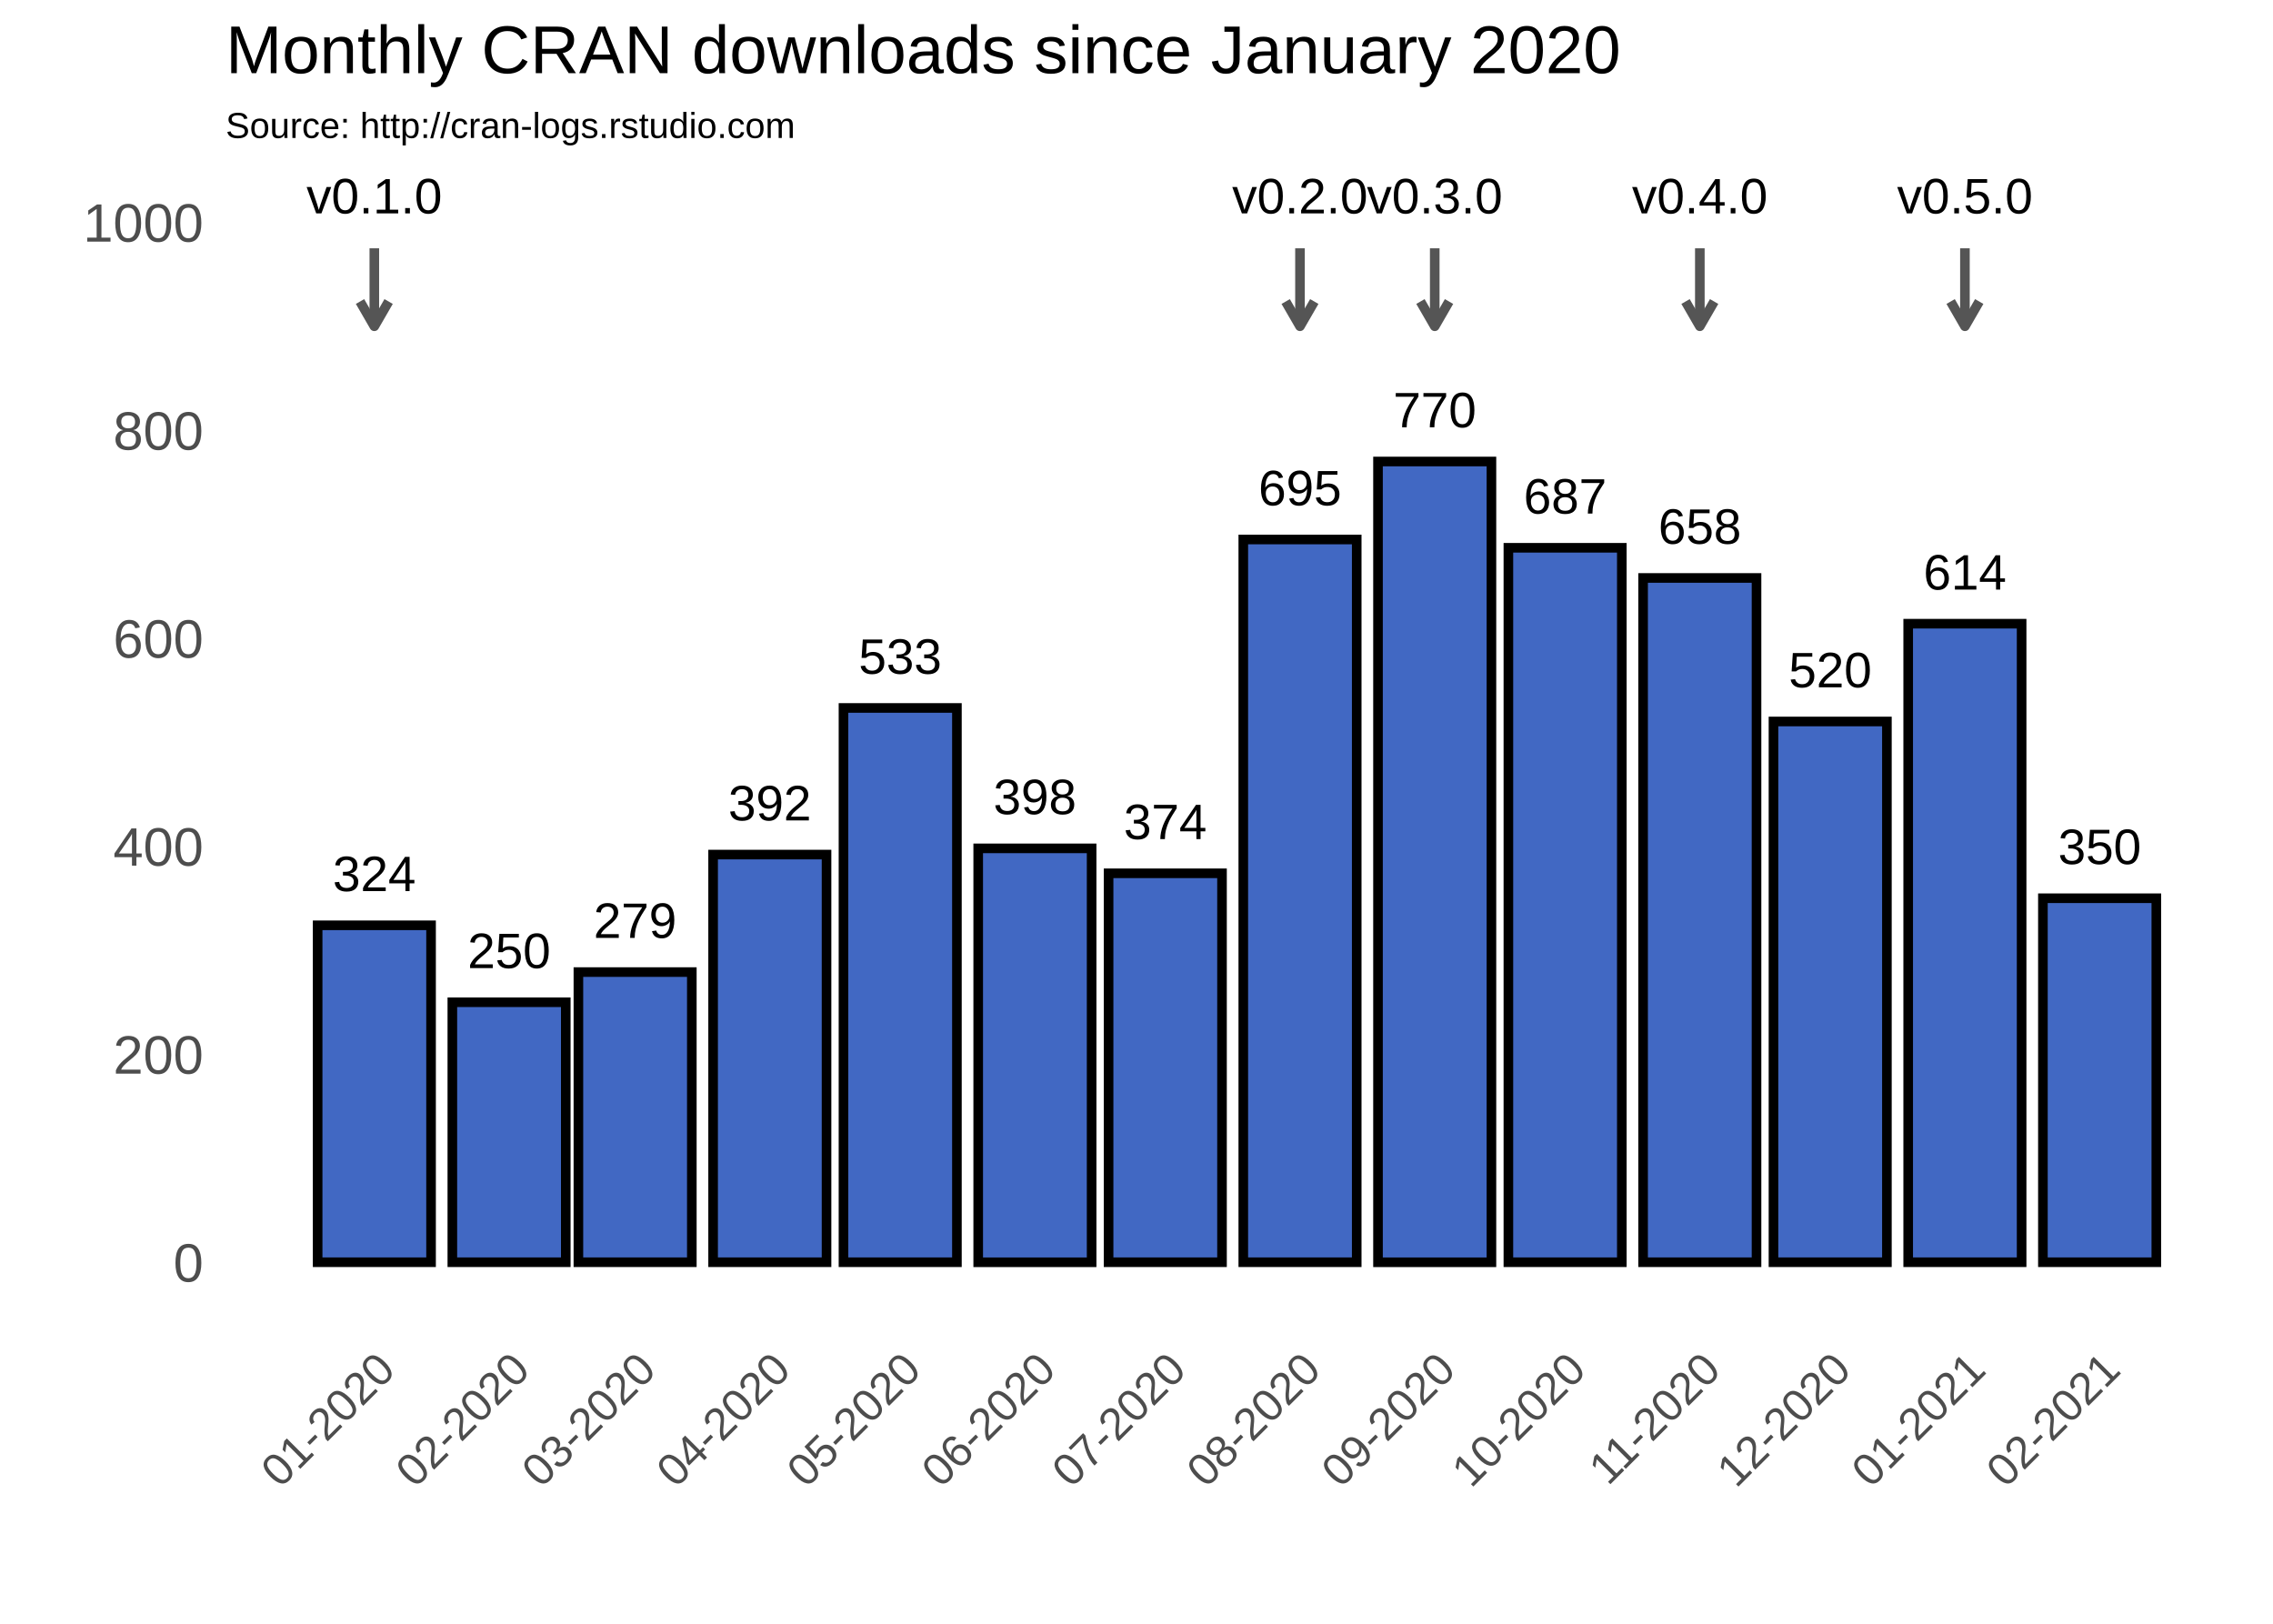
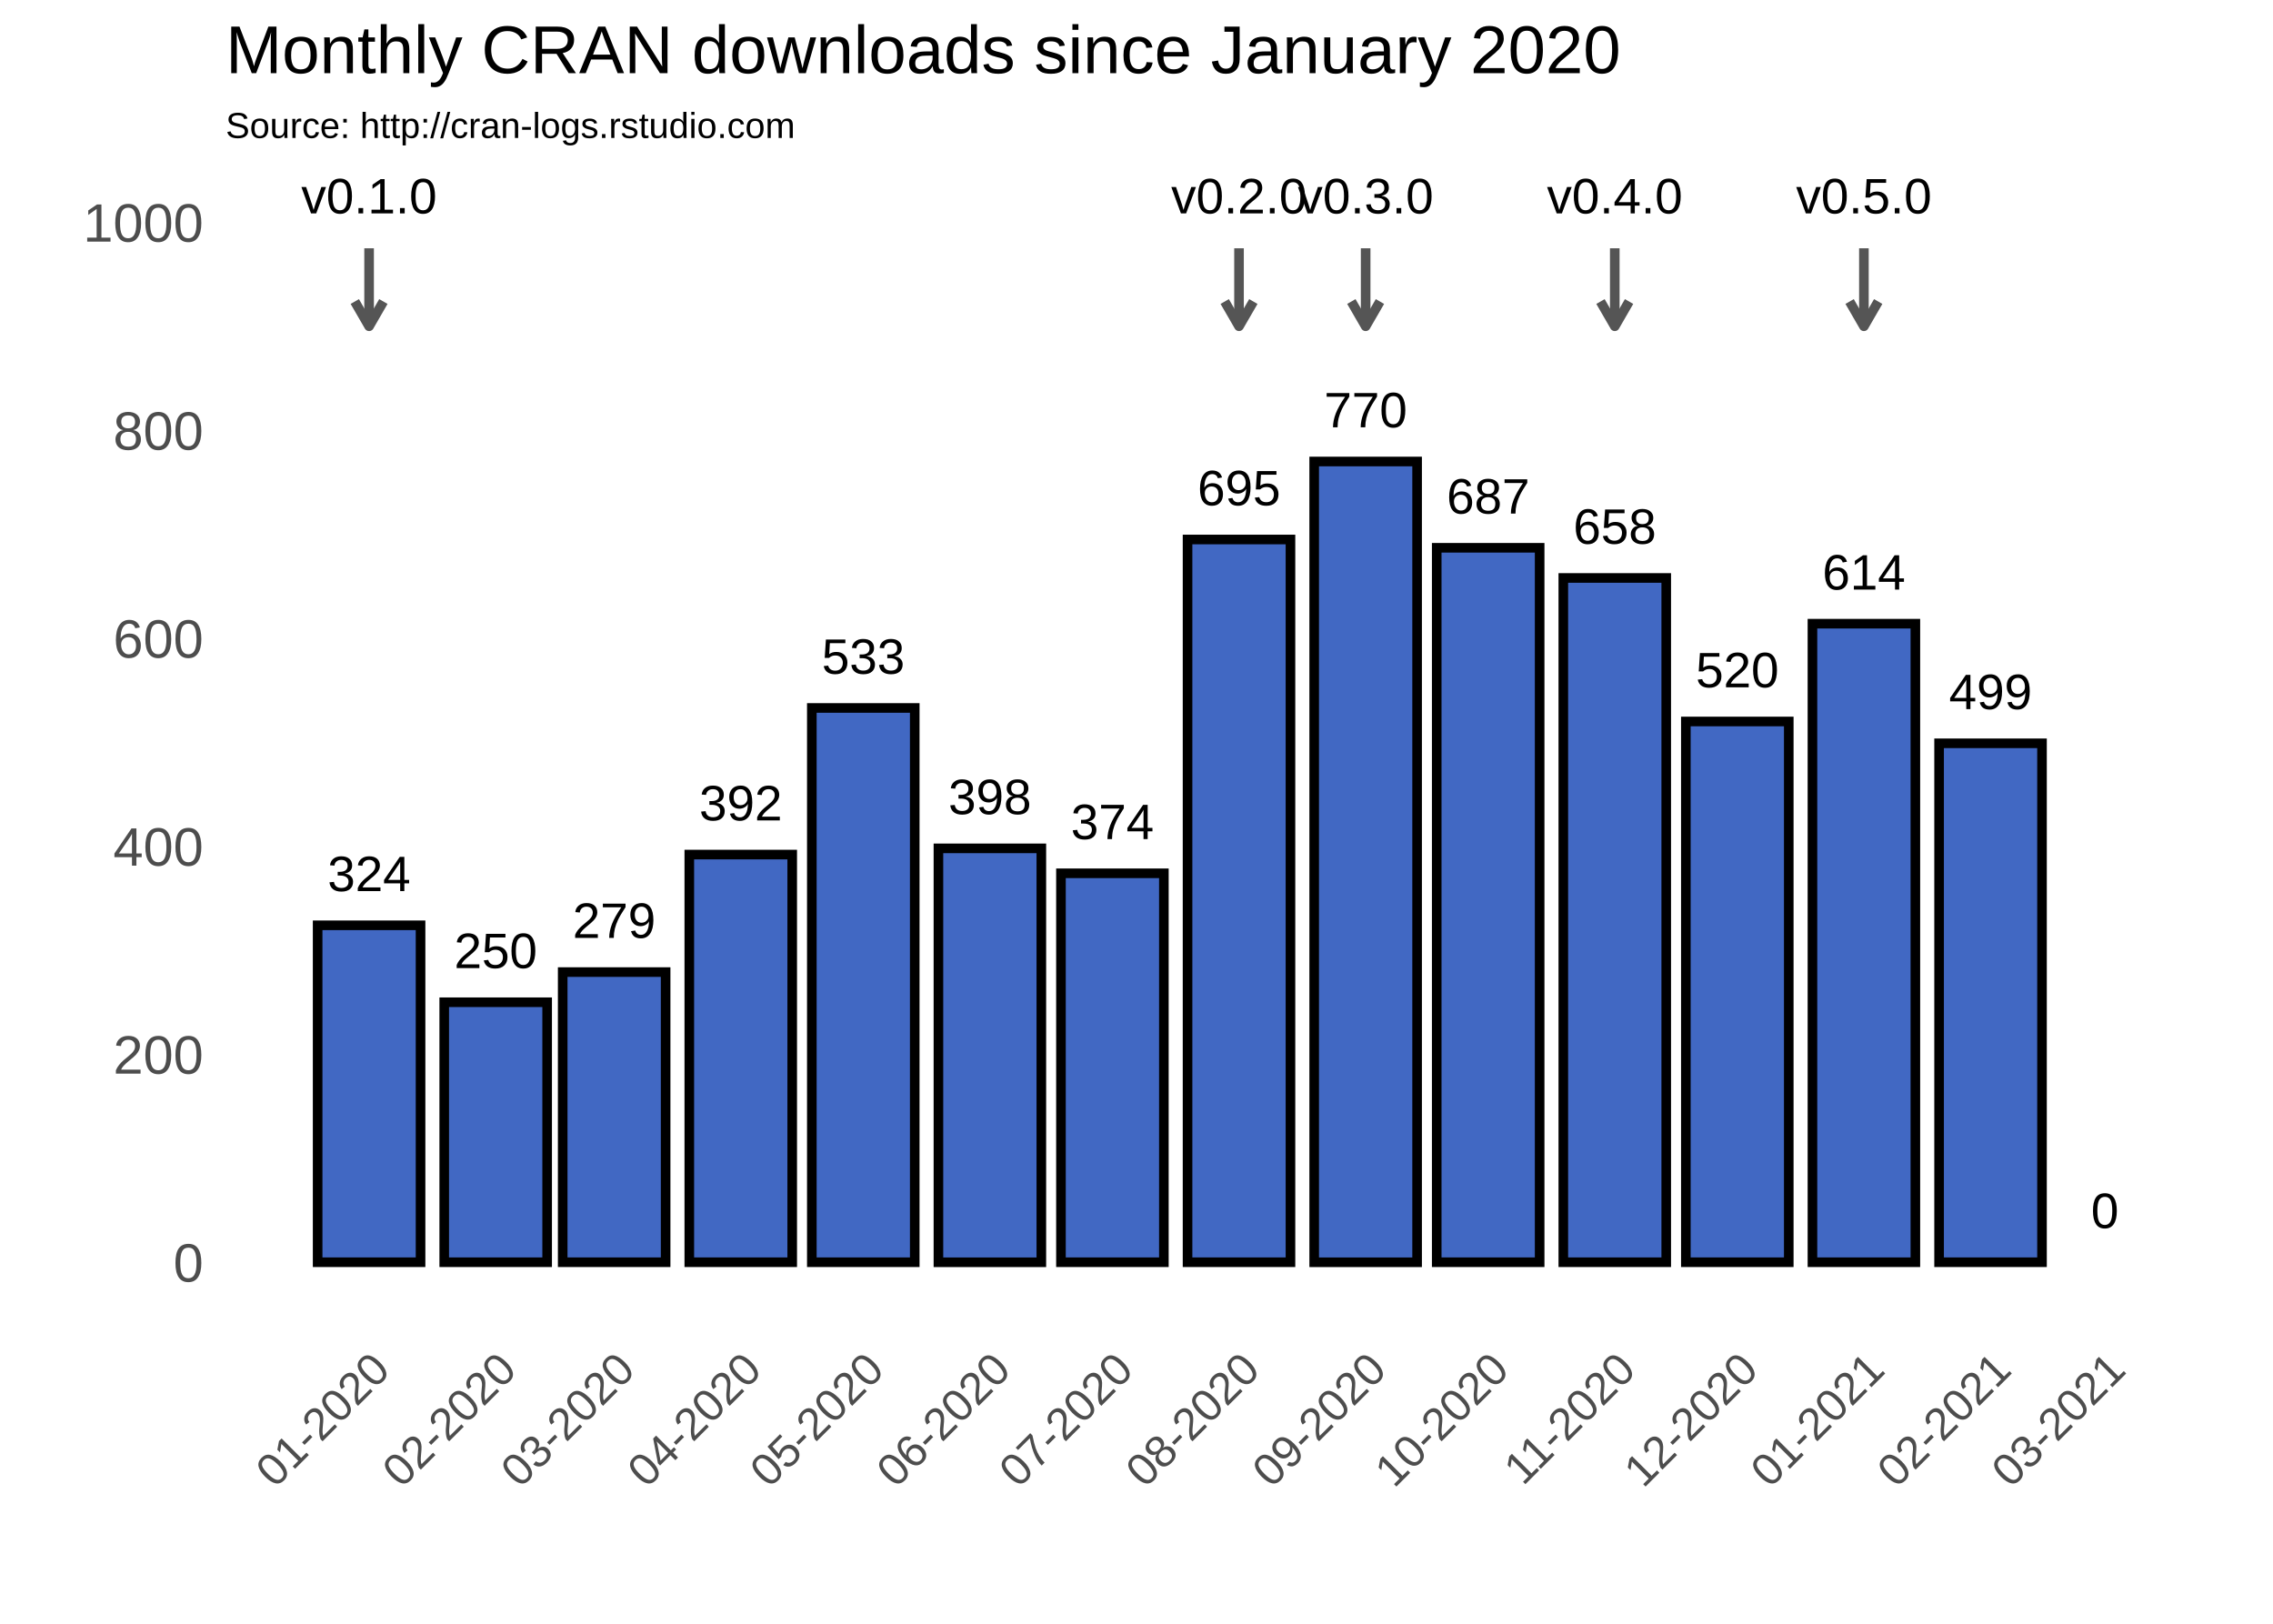
<svg xmlns="http://www.w3.org/2000/svg" class="svglite" width="504.00pt" height="360.00pt" viewBox="0 0 504.00 360.00">
  <defs>
    <style type="text/css">
    .svglite line, .svglite polyline, .svglite polygon, .svglite path, .svglite rect, .svglite circle {
      fill: none;
      stroke: #000000;
      stroke-linecap: round;
      stroke-linejoin: round;
      stroke-miterlimit: 10.00;
    }
  </style>
  </defs>
  <rect width="100%" height="100%" style="stroke: none; fill: #FFFFFF;" />
  <defs>
    <clipPath id="cpMC4wMHw1MDQuMDB8MC4wMHwzNjAuMDA=">
      <rect x="0.00" y="0.00" width="504.00" height="360.00" />
    </clipPath>
  </defs>
  <g clip-path="url(#cpMC4wMHw1MDQuMDB8MC4wMHwzNjAuMDA=)">
    <rect x="0.00" y="0.00" width="504.00" height="360.00" style="stroke-width: 1.07; stroke: #FFFFFF; fill: #FFFFFF;" />
  </g>
  <defs>
    <clipPath id="cpNTAuMDR8NDk4LjUyfDM3Ljc2fDI5MS4zOA==">
      <rect x="50.04" y="37.76" width="448.48" height="253.62" />
    </clipPath>
  </defs>
  <g clip-path="url(#cpNTAuMDR8NDk4LjUyfDM3Ljc2fDI5MS4zOA==)">
    <polyline points="50.04,256.79 498.52,256.79 " style="stroke-width: 0.53; stroke: #FFFFFF; stroke-linecap: butt;" />
    <polyline points="50.04,210.68 498.52,210.68 " style="stroke-width: 0.53; stroke: #FFFFFF; stroke-linecap: butt;" />
    <polyline points="50.04,164.57 498.52,164.57 " style="stroke-width: 0.53; stroke: #FFFFFF; stroke-linecap: butt;" />
    <polyline points="50.04,118.46 498.52,118.46 " style="stroke-width: 0.53; stroke: #FFFFFF; stroke-linecap: butt;" />
    <polyline points="50.04,72.34 498.52,72.34 " style="stroke-width: 0.53; stroke: #FFFFFF; stroke-linecap: butt;" />
-     <polyline points="53.13,291.38 53.13,37.76 " style="stroke-width: 0.53; stroke: #FFFFFF; stroke-linecap: butt;" />
-     <polyline points="68.07,291.38 68.07,37.76 " style="stroke-width: 0.53; stroke: #FFFFFF; stroke-linecap: butt;" />
-     <polyline points="97.94,291.38 97.94,37.76 " style="stroke-width: 0.53; stroke: #FFFFFF; stroke-linecap: butt;" />
-     <polyline points="126.85,291.38 126.85,37.76 " style="stroke-width: 0.53; stroke: #FFFFFF; stroke-linecap: butt;" />
-     <polyline points="155.76,291.38 155.76,37.76 " style="stroke-width: 0.53; stroke: #FFFFFF; stroke-linecap: butt;" />
-     <polyline points="185.15,291.38 185.15,37.76 " style="stroke-width: 0.53; stroke: #FFFFFF; stroke-linecap: butt;" />
-     <polyline points="214.54,291.38 214.54,37.76 " style="stroke-width: 0.53; stroke: #FFFFFF; stroke-linecap: butt;" />
-     <polyline points="243.93,291.38 243.93,37.76 " style="stroke-width: 0.53; stroke: #FFFFFF; stroke-linecap: butt;" />
-     <polyline points="273.32,291.38 273.32,37.76 " style="stroke-width: 0.53; stroke: #FFFFFF; stroke-linecap: butt;" />
-     <polyline points="303.19,291.38 303.19,37.76 " style="stroke-width: 0.53; stroke: #FFFFFF; stroke-linecap: butt;" />
-     <polyline points="332.58,291.38 332.58,37.76 " style="stroke-width: 0.53; stroke: #FFFFFF; stroke-linecap: butt;" />
-     <polyline points="361.97,291.38 361.97,37.76 " style="stroke-width: 0.53; stroke: #FFFFFF; stroke-linecap: butt;" />
-     <polyline points="391.36,291.38 391.36,37.76 " style="stroke-width: 0.53; stroke: #FFFFFF; stroke-linecap: butt;" />
-     <polyline points="420.75,291.38 420.75,37.76 " style="stroke-width: 0.53; stroke: #FFFFFF; stroke-linecap: butt;" />
-     <polyline points="450.62,291.38 450.62,37.76 " style="stroke-width: 0.53; stroke: #FFFFFF; stroke-linecap: butt;" />
-     <polyline points="480.50,291.38 480.50,37.76 " style="stroke-width: 0.53; stroke: #FFFFFF; stroke-linecap: butt;" />
-     <polyline points="495.43,291.38 495.43,37.76 " style="stroke-width: 0.53; stroke: #FFFFFF; stroke-linecap: butt;" />
+     <polyline points="53.77,291.38 53.77,37.76 " style="stroke-width: 0.53; stroke: #FFFFFF; stroke-linecap: butt;" />
+     <polyline points="67.80,291.38 67.80,37.76 " style="stroke-width: 0.53; stroke: #FFFFFF; stroke-linecap: butt;" />
+     <polyline points="95.88,291.38 95.88,37.76 " style="stroke-width: 0.53; stroke: #FFFFFF; stroke-linecap: butt;" />
+     <polyline points="123.04,291.38 123.04,37.76 " style="stroke-width: 0.53; stroke: #FFFFFF; stroke-linecap: butt;" />
+     <polyline points="150.21,291.38 150.21,37.76 " style="stroke-width: 0.53; stroke: #FFFFFF; stroke-linecap: butt;" />
+     <polyline points="177.83,291.38 177.83,37.76 " style="stroke-width: 0.53; stroke: #FFFFFF; stroke-linecap: butt;" />
+     <polyline points="205.46,291.38 205.46,37.76 " style="stroke-width: 0.53; stroke: #FFFFFF; stroke-linecap: butt;" />
+     <polyline points="233.08,291.38 233.08,37.76 " style="stroke-width: 0.53; stroke: #FFFFFF; stroke-linecap: butt;" />
+     <polyline points="260.70,291.38 260.70,37.76 " style="stroke-width: 0.53; stroke: #FFFFFF; stroke-linecap: butt;" />
+     <polyline points="288.77,291.38 288.77,37.76 " style="stroke-width: 0.53; stroke: #FFFFFF; stroke-linecap: butt;" />
+     <polyline points="316.39,291.38 316.39,37.76 " style="stroke-width: 0.53; stroke: #FFFFFF; stroke-linecap: butt;" />
+     <polyline points="344.01,291.38 344.01,37.76 " style="stroke-width: 0.53; stroke: #FFFFFF; stroke-linecap: butt;" />
+     <polyline points="371.64,291.38 371.64,37.76 " style="stroke-width: 0.53; stroke: #FFFFFF; stroke-linecap: butt;" />
+     <polyline points="399.26,291.38 399.26,37.76 " style="stroke-width: 0.53; stroke: #FFFFFF; stroke-linecap: butt;" />
+     <polyline points="427.33,291.38 427.33,37.76 " style="stroke-width: 0.53; stroke: #FFFFFF; stroke-linecap: butt;" />
+     <polyline points="454.05,291.38 454.05,37.76 " style="stroke-width: 0.53; stroke: #FFFFFF; stroke-linecap: butt;" />
+     <polyline points="480.76,291.38 480.76,37.76 " style="stroke-width: 0.53; stroke: #FFFFFF; stroke-linecap: butt;" />
+     <polyline points="494.80,291.38 494.80,37.76 " style="stroke-width: 0.53; stroke: #FFFFFF; stroke-linecap: butt;" />
    <polyline points="50.04,279.85 498.52,279.85 " style="stroke-width: 1.07; stroke: #FFFFFF; stroke-linecap: butt;" />
    <polyline points="50.04,233.74 498.52,233.74 " style="stroke-width: 1.07; stroke: #FFFFFF; stroke-linecap: butt;" />
    <polyline points="50.04,187.63 498.52,187.63 " style="stroke-width: 1.07; stroke: #FFFFFF; stroke-linecap: butt;" />
    <polyline points="50.04,141.51 498.52,141.51 " style="stroke-width: 1.07; stroke: #FFFFFF; stroke-linecap: butt;" />
    <polyline points="50.04,95.40 498.52,95.40 " style="stroke-width: 1.07; stroke: #FFFFFF; stroke-linecap: butt;" />
    <polyline points="50.04,49.29 498.52,49.29 " style="stroke-width: 1.07; stroke: #FFFFFF; stroke-linecap: butt;" />
-     <polyline points="83.00,291.38 83.00,37.76 " style="stroke-width: 1.07; stroke: #FFFFFF; stroke-linecap: butt;" />
-     <polyline points="112.88,291.38 112.88,37.76 " style="stroke-width: 1.07; stroke: #FFFFFF; stroke-linecap: butt;" />
-     <polyline points="140.82,291.38 140.82,37.76 " style="stroke-width: 1.07; stroke: #FFFFFF; stroke-linecap: butt;" />
-     <polyline points="170.69,291.38 170.69,37.76 " style="stroke-width: 1.07; stroke: #FFFFFF; stroke-linecap: butt;" />
-     <polyline points="199.60,291.38 199.60,37.76 " style="stroke-width: 1.07; stroke: #FFFFFF; stroke-linecap: butt;" />
-     <polyline points="229.47,291.38 229.47,37.76 " style="stroke-width: 1.07; stroke: #FFFFFF; stroke-linecap: butt;" />
-     <polyline points="258.38,291.38 258.38,37.76 " style="stroke-width: 1.07; stroke: #FFFFFF; stroke-linecap: butt;" />
-     <polyline points="288.25,291.38 288.25,37.76 " style="stroke-width: 1.07; stroke: #FFFFFF; stroke-linecap: butt;" />
-     <polyline points="318.13,291.38 318.13,37.76 " style="stroke-width: 1.07; stroke: #FFFFFF; stroke-linecap: butt;" />
-     <polyline points="347.04,291.38 347.04,37.76 " style="stroke-width: 1.07; stroke: #FFFFFF; stroke-linecap: butt;" />
-     <polyline points="376.91,291.38 376.91,37.76 " style="stroke-width: 1.07; stroke: #FFFFFF; stroke-linecap: butt;" />
-     <polyline points="405.82,291.38 405.82,37.76 " style="stroke-width: 1.07; stroke: #FFFFFF; stroke-linecap: butt;" />
-     <polyline points="435.69,291.38 435.69,37.76 " style="stroke-width: 1.07; stroke: #FFFFFF; stroke-linecap: butt;" />
-     <polyline points="465.56,291.38 465.56,37.76 " style="stroke-width: 1.07; stroke: #FFFFFF; stroke-linecap: butt;" />
-     <rect x="70.43" y="205.15" width="25.15" height="74.70" style="stroke-width: 2.13; stroke-linecap: square; stroke-linejoin: miter; fill: #4168C3;" />
-     <rect x="100.30" y="222.21" width="25.15" height="57.64" style="stroke-width: 2.13; stroke-linecap: square; stroke-linejoin: miter; fill: #4168C3;" />
-     <rect x="128.25" y="215.52" width="25.15" height="64.33" style="stroke-width: 2.13; stroke-linecap: square; stroke-linejoin: miter; fill: #4168C3;" />
-     <rect x="158.12" y="189.47" width="25.15" height="90.38" style="stroke-width: 2.13; stroke-linecap: square; stroke-linejoin: miter; fill: #4168C3;" />
-     <rect x="187.03" y="156.96" width="25.15" height="122.89" style="stroke-width: 2.13; stroke-linecap: square; stroke-linejoin: miter; fill: #4168C3;" />
-     <rect x="216.90" y="188.09" width="25.15" height="91.77" style="stroke-width: 2.13; stroke-linecap: square; stroke-linejoin: miter; fill: #4168C3;" />
-     <rect x="245.81" y="193.62" width="25.15" height="86.23" style="stroke-width: 2.13; stroke-linecap: square; stroke-linejoin: miter; fill: #4168C3;" />
-     <rect x="275.68" y="119.61" width="25.15" height="160.24" style="stroke-width: 2.13; stroke-linecap: square; stroke-linejoin: miter; fill: #4168C3;" />
-     <rect x="305.55" y="102.32" width="25.15" height="177.54" style="stroke-width: 2.13; stroke-linecap: square; stroke-linejoin: miter; fill: #4168C3;" />
-     <rect x="334.46" y="121.45" width="25.15" height="158.40" style="stroke-width: 2.13; stroke-linecap: square; stroke-linejoin: miter; fill: #4168C3;" />
-     <rect x="364.33" y="128.14" width="25.15" height="151.71" style="stroke-width: 2.13; stroke-linecap: square; stroke-linejoin: miter; fill: #4168C3;" />
-     <rect x="393.24" y="159.96" width="25.15" height="119.89" style="stroke-width: 2.13; stroke-linecap: square; stroke-linejoin: miter; fill: #4168C3;" />
-     <rect x="423.11" y="138.28" width="25.15" height="141.57" style="stroke-width: 2.13; stroke-linecap: square; stroke-linejoin: miter; fill: #4168C3;" />
-     <rect x="452.98" y="199.15" width="25.15" height="80.70" style="stroke-width: 2.13; stroke-linecap: square; stroke-linejoin: miter; fill: #4168C3;" />
-     <text x="83.00" y="197.57" text-anchor="middle" style="font-size: 11.04px; font-family: Arial;" textLength="18.40px" lengthAdjust="spacingAndGlyphs">324</text>
-     <text x="112.88" y="214.63" text-anchor="middle" style="font-size: 11.04px; font-family: Arial;" textLength="18.40px" lengthAdjust="spacingAndGlyphs">250</text>
-     <text x="140.82" y="207.94" text-anchor="middle" style="font-size: 11.04px; font-family: Arial;" textLength="18.40px" lengthAdjust="spacingAndGlyphs">279</text>
-     <text x="170.69" y="181.89" text-anchor="middle" style="font-size: 11.04px; font-family: Arial;" textLength="18.40px" lengthAdjust="spacingAndGlyphs">392</text>
-     <text x="199.60" y="149.38" text-anchor="middle" style="font-size: 11.04px; font-family: Arial;" textLength="18.40px" lengthAdjust="spacingAndGlyphs">533</text>
-     <text x="229.47" y="180.51" text-anchor="middle" style="font-size: 11.04px; font-family: Arial;" textLength="18.40px" lengthAdjust="spacingAndGlyphs">398</text>
-     <text x="258.38" y="186.04" text-anchor="middle" style="font-size: 11.04px; font-family: Arial;" textLength="18.40px" lengthAdjust="spacingAndGlyphs">374</text>
-     <text x="288.25" y="112.03" text-anchor="middle" style="font-size: 11.04px; font-family: Arial;" textLength="18.40px" lengthAdjust="spacingAndGlyphs">695</text>
-     <text x="318.13" y="94.74" text-anchor="middle" style="font-size: 11.04px; font-family: Arial;" textLength="18.40px" lengthAdjust="spacingAndGlyphs">770</text>
-     <text x="347.04" y="113.87" text-anchor="middle" style="font-size: 11.04px; font-family: Arial;" textLength="18.40px" lengthAdjust="spacingAndGlyphs">687</text>
-     <text x="376.91" y="120.56" text-anchor="middle" style="font-size: 11.04px; font-family: Arial;" textLength="18.40px" lengthAdjust="spacingAndGlyphs">658</text>
-     <text x="405.82" y="152.38" text-anchor="middle" style="font-size: 11.04px; font-family: Arial;" textLength="18.40px" lengthAdjust="spacingAndGlyphs">520</text>
-     <text x="435.69" y="130.71" text-anchor="middle" style="font-size: 11.04px; font-family: Arial;" textLength="18.40px" lengthAdjust="spacingAndGlyphs">614</text>
-     <text x="465.56" y="191.57" text-anchor="middle" style="font-size: 11.04px; font-family: Arial;" textLength="18.40px" lengthAdjust="spacingAndGlyphs">350</text>
-     <line x1="83.00" y1="55.05" x2="83.00" y2="72.34" style="stroke-width: 2.13; stroke: #555555; stroke-linecap: butt;" />
-     <polyline points="79.83,66.85 83.00,72.34 86.17,66.85 " style="stroke-width: 2.13; stroke: #555555; stroke-linecap: butt;" />
-     <line x1="288.25" y1="55.05" x2="288.25" y2="72.34" style="stroke-width: 2.13; stroke: #555555; stroke-linecap: butt;" />
-     <polyline points="285.08,66.85 288.25,72.34 291.42,66.85 " style="stroke-width: 2.13; stroke: #555555; stroke-linecap: butt;" />
-     <line x1="318.13" y1="55.05" x2="318.13" y2="72.34" style="stroke-width: 2.13; stroke: #555555; stroke-linecap: butt;" />
-     <polyline points="314.96,66.85 318.13,72.34 321.30,66.85 " style="stroke-width: 2.13; stroke: #555555; stroke-linecap: butt;" />
-     <line x1="376.91" y1="55.05" x2="376.91" y2="72.34" style="stroke-width: 2.13; stroke: #555555; stroke-linecap: butt;" />
-     <polyline points="373.74,66.85 376.91,72.34 380.08,66.85 " style="stroke-width: 2.13; stroke: #555555; stroke-linecap: butt;" />
-     <line x1="435.69" y1="55.05" x2="435.69" y2="72.34" style="stroke-width: 2.13; stroke: #555555; stroke-linecap: butt;" />
-     <polyline points="432.52,66.85 435.69,72.34 438.86,66.85 " style="stroke-width: 2.13; stroke: #555555; stroke-linecap: butt;" />
-     <text x="83.00" y="47.31" text-anchor="middle" style="font-size: 11.04px; font-family: Arial;" textLength="30.05px" lengthAdjust="spacingAndGlyphs">v0.1.0</text>
-     <text x="288.25" y="47.31" text-anchor="middle" style="font-size: 11.04px; font-family: Arial;" textLength="30.05px" lengthAdjust="spacingAndGlyphs">v0.2.0</text>
-     <text x="318.13" y="47.31" text-anchor="middle" style="font-size: 11.04px; font-family: Arial;" textLength="30.05px" lengthAdjust="spacingAndGlyphs">v0.3.0</text>
-     <text x="376.91" y="47.31" text-anchor="middle" style="font-size: 11.04px; font-family: Arial;" textLength="30.05px" lengthAdjust="spacingAndGlyphs">v0.4.0</text>
-     <text x="435.69" y="47.31" text-anchor="middle" style="font-size: 11.04px; font-family: Arial;" textLength="30.05px" lengthAdjust="spacingAndGlyphs">v0.5.0</text>
+     <polyline points="81.84,291.38 81.84,37.76 " style="stroke-width: 1.07; stroke: #FFFFFF; stroke-linecap: butt;" />
+     <polyline points="109.91,291.38 109.91,37.76 " style="stroke-width: 1.07; stroke: #FFFFFF; stroke-linecap: butt;" />
+     <polyline points="136.18,291.38 136.18,37.76 " style="stroke-width: 1.07; stroke: #FFFFFF; stroke-linecap: butt;" />
+     <polyline points="164.25,291.38 164.25,37.76 " style="stroke-width: 1.07; stroke: #FFFFFF; stroke-linecap: butt;" />
+     <polyline points="191.42,291.38 191.42,37.76 " style="stroke-width: 1.07; stroke: #FFFFFF; stroke-linecap: butt;" />
+     <polyline points="219.49,291.38 219.49,37.76 " style="stroke-width: 1.07; stroke: #FFFFFF; stroke-linecap: butt;" />
+     <polyline points="246.66,291.38 246.66,37.76 " style="stroke-width: 1.07; stroke: #FFFFFF; stroke-linecap: butt;" />
+     <polyline points="274.73,291.38 274.73,37.76 " style="stroke-width: 1.07; stroke: #FFFFFF; stroke-linecap: butt;" />
+     <polyline points="302.81,291.38 302.81,37.76 " style="stroke-width: 1.07; stroke: #FFFFFF; stroke-linecap: butt;" />
+     <polyline points="329.98,291.38 329.98,37.76 " style="stroke-width: 1.07; stroke: #FFFFFF; stroke-linecap: butt;" />
+     <polyline points="358.05,291.38 358.05,37.76 " style="stroke-width: 1.07; stroke: #FFFFFF; stroke-linecap: butt;" />
+     <polyline points="385.22,291.38 385.22,37.76 " style="stroke-width: 1.07; stroke: #FFFFFF; stroke-linecap: butt;" />
+     <polyline points="413.29,291.38 413.29,37.76 " style="stroke-width: 1.07; stroke: #FFFFFF; stroke-linecap: butt;" />
+     <polyline points="441.37,291.38 441.37,37.76 " style="stroke-width: 1.07; stroke: #FFFFFF; stroke-linecap: butt;" />
+     <polyline points="466.72,291.38 466.72,37.76 " style="stroke-width: 1.07; stroke: #FFFFFF; stroke-linecap: butt;" />
+     <rect x="70.43" y="205.15" width="22.82" height="74.70" style="stroke-width: 2.13; stroke-linecap: square; stroke-linejoin: miter; fill: #4168C3;" />
+     <rect x="98.50" y="222.21" width="22.82" height="57.64" style="stroke-width: 2.13; stroke-linecap: square; stroke-linejoin: miter; fill: #4168C3;" />
+     <rect x="124.77" y="215.52" width="22.82" height="64.33" style="stroke-width: 2.13; stroke-linecap: square; stroke-linejoin: miter; fill: #4168C3;" />
+     <rect x="152.84" y="189.47" width="22.82" height="90.38" style="stroke-width: 2.13; stroke-linecap: square; stroke-linejoin: miter; fill: #4168C3;" />
+     <rect x="180.01" y="156.96" width="22.82" height="122.89" style="stroke-width: 2.13; stroke-linecap: square; stroke-linejoin: miter; fill: #4168C3;" />
+     <rect x="208.08" y="188.09" width="22.82" height="91.77" style="stroke-width: 2.13; stroke-linecap: square; stroke-linejoin: miter; fill: #4168C3;" />
+     <rect x="235.25" y="193.62" width="22.82" height="86.23" style="stroke-width: 2.13; stroke-linecap: square; stroke-linejoin: miter; fill: #4168C3;" />
+     <rect x="263.32" y="119.61" width="22.82" height="160.24" style="stroke-width: 2.13; stroke-linecap: square; stroke-linejoin: miter; fill: #4168C3;" />
+     <rect x="291.40" y="102.32" width="22.82" height="177.54" style="stroke-width: 2.13; stroke-linecap: square; stroke-linejoin: miter; fill: #4168C3;" />
+     <rect x="318.57" y="121.45" width="22.82" height="158.40" style="stroke-width: 2.13; stroke-linecap: square; stroke-linejoin: miter; fill: #4168C3;" />
+     <rect x="346.64" y="128.14" width="22.82" height="151.71" style="stroke-width: 2.13; stroke-linecap: square; stroke-linejoin: miter; fill: #4168C3;" />
+     <rect x="373.81" y="159.96" width="22.82" height="119.89" style="stroke-width: 2.13; stroke-linecap: square; stroke-linejoin: miter; fill: #4168C3;" />
+     <rect x="401.88" y="138.28" width="22.82" height="141.57" style="stroke-width: 2.13; stroke-linecap: square; stroke-linejoin: miter; fill: #4168C3;" />
+     <rect x="429.96" y="164.80" width="22.82" height="115.05" style="stroke-width: 2.13; stroke-linecap: square; stroke-linejoin: miter; fill: #4168C3;" />
+     <rect x="455.31" y="279.85" width="22.82" height="0.00" style="stroke-width: 2.13; stroke-linecap: square; stroke-linejoin: miter; fill: #4168C3;" />
+     <text x="81.84" y="197.57" text-anchor="middle" style="font-size: 11.04px; font-family: Arial;" textLength="18.40px" lengthAdjust="spacingAndGlyphs">324</text>
+     <text x="109.91" y="214.63" text-anchor="middle" style="font-size: 11.04px; font-family: Arial;" textLength="18.40px" lengthAdjust="spacingAndGlyphs">250</text>
+     <text x="136.18" y="207.94" text-anchor="middle" style="font-size: 11.04px; font-family: Arial;" textLength="18.40px" lengthAdjust="spacingAndGlyphs">279</text>
+     <text x="164.25" y="181.89" text-anchor="middle" style="font-size: 11.04px; font-family: Arial;" textLength="18.40px" lengthAdjust="spacingAndGlyphs">392</text>
+     <text x="191.42" y="149.38" text-anchor="middle" style="font-size: 11.04px; font-family: Arial;" textLength="18.40px" lengthAdjust="spacingAndGlyphs">533</text>
+     <text x="219.49" y="180.51" text-anchor="middle" style="font-size: 11.04px; font-family: Arial;" textLength="18.40px" lengthAdjust="spacingAndGlyphs">398</text>
+     <text x="246.66" y="186.04" text-anchor="middle" style="font-size: 11.04px; font-family: Arial;" textLength="18.40px" lengthAdjust="spacingAndGlyphs">374</text>
+     <text x="274.73" y="112.03" text-anchor="middle" style="font-size: 11.04px; font-family: Arial;" textLength="18.40px" lengthAdjust="spacingAndGlyphs">695</text>
+     <text x="302.81" y="94.74" text-anchor="middle" style="font-size: 11.04px; font-family: Arial;" textLength="18.40px" lengthAdjust="spacingAndGlyphs">770</text>
+     <text x="329.98" y="113.87" text-anchor="middle" style="font-size: 11.04px; font-family: Arial;" textLength="18.40px" lengthAdjust="spacingAndGlyphs">687</text>
+     <text x="358.05" y="120.56" text-anchor="middle" style="font-size: 11.04px; font-family: Arial;" textLength="18.40px" lengthAdjust="spacingAndGlyphs">658</text>
+     <text x="385.22" y="152.38" text-anchor="middle" style="font-size: 11.04px; font-family: Arial;" textLength="18.40px" lengthAdjust="spacingAndGlyphs">520</text>
+     <text x="413.29" y="130.71" text-anchor="middle" style="font-size: 11.04px; font-family: Arial;" textLength="18.40px" lengthAdjust="spacingAndGlyphs">614</text>
+     <text x="441.37" y="157.22" text-anchor="middle" style="font-size: 11.04px; font-family: Arial;" textLength="18.40px" lengthAdjust="spacingAndGlyphs">499</text>
+     <text x="466.72" y="272.27" text-anchor="middle" style="font-size: 11.04px; font-family: Arial;" textLength="6.13px" lengthAdjust="spacingAndGlyphs">0</text>
+     <line x1="81.84" y1="55.05" x2="81.84" y2="72.34" style="stroke-width: 2.13; stroke: #555555; stroke-linecap: butt;" />
+     <polyline points="78.67,66.85 81.84,72.34 85.01,66.85 " style="stroke-width: 2.13; stroke: #555555; stroke-linecap: butt;" />
+     <line x1="274.73" y1="55.05" x2="274.73" y2="72.34" style="stroke-width: 2.13; stroke: #555555; stroke-linecap: butt;" />
+     <polyline points="271.56,66.85 274.73,72.34 277.91,66.85 " style="stroke-width: 2.13; stroke: #555555; stroke-linecap: butt;" />
+     <line x1="302.81" y1="55.05" x2="302.81" y2="72.34" style="stroke-width: 2.13; stroke: #555555; stroke-linecap: butt;" />
+     <polyline points="299.64,66.85 302.81,72.34 305.98,66.85 " style="stroke-width: 2.13; stroke: #555555; stroke-linecap: butt;" />
+     <line x1="358.05" y1="55.05" x2="358.05" y2="72.34" style="stroke-width: 2.13; stroke: #555555; stroke-linecap: butt;" />
+     <polyline points="354.88,66.85 358.05,72.34 361.22,66.85 " style="stroke-width: 2.13; stroke: #555555; stroke-linecap: butt;" />
+     <line x1="413.29" y1="55.05" x2="413.29" y2="72.34" style="stroke-width: 2.13; stroke: #555555; stroke-linecap: butt;" />
+     <polyline points="410.12,66.85 413.29,72.34 416.46,66.85 " style="stroke-width: 2.13; stroke: #555555; stroke-linecap: butt;" />
+     <text x="81.84" y="47.31" text-anchor="middle" style="font-size: 11.04px; font-family: Arial;" textLength="30.05px" lengthAdjust="spacingAndGlyphs">v0.1.0</text>
+     <text x="274.73" y="47.31" text-anchor="middle" style="font-size: 11.04px; font-family: Arial;" textLength="30.05px" lengthAdjust="spacingAndGlyphs">v0.2.0</text>
+     <text x="302.81" y="47.31" text-anchor="middle" style="font-size: 11.04px; font-family: Arial;" textLength="30.05px" lengthAdjust="spacingAndGlyphs">v0.3.0</text>
+     <text x="358.05" y="47.31" text-anchor="middle" style="font-size: 11.04px; font-family: Arial;" textLength="30.05px" lengthAdjust="spacingAndGlyphs">v0.4.0</text>
+     <text x="413.29" y="47.31" text-anchor="middle" style="font-size: 11.04px; font-family: Arial;" textLength="30.05px" lengthAdjust="spacingAndGlyphs">v0.5.0</text>
  </g>
  <g clip-path="url(#cpMC4wMHw1MDQuMDB8MC4wMHwzNjAuMDA=)">
    <text x="45.11" y="284.15" text-anchor="end" style="font-size: 12.00px; fill: #4D4D4D; font-family: Arial;" textLength="6.67px" lengthAdjust="spacingAndGlyphs">0</text>
    <text x="45.11" y="238.04" text-anchor="end" style="font-size: 12.00px; fill: #4D4D4D; font-family: Arial;" textLength="20.02px" lengthAdjust="spacingAndGlyphs">200</text>
    <text x="45.11" y="191.92" text-anchor="end" style="font-size: 12.00px; fill: #4D4D4D; font-family: Arial;" textLength="20.02px" lengthAdjust="spacingAndGlyphs">400</text>
    <text x="45.11" y="145.81" text-anchor="end" style="font-size: 12.00px; fill: #4D4D4D; font-family: Arial;" textLength="20.02px" lengthAdjust="spacingAndGlyphs">600</text>
    <text x="45.11" y="99.70" text-anchor="end" style="font-size: 12.00px; fill: #4D4D4D; font-family: Arial;" textLength="20.02px" lengthAdjust="spacingAndGlyphs">800</text>
    <text x="45.11" y="53.58" text-anchor="end" style="font-size: 12.00px; fill: #4D4D4D; font-family: Arial;" textLength="26.70px" lengthAdjust="spacingAndGlyphs">1000</text>
-     <text transform="translate(88.07,304.17) rotate(-45)" text-anchor="end" style="font-size: 10.00px; fill: #4D4D4D; font-family: Arial;" textLength="36.73px" lengthAdjust="spacingAndGlyphs">01-2020</text>
-     <text transform="translate(117.94,304.17) rotate(-45)" text-anchor="end" style="font-size: 10.00px; fill: #4D4D4D; font-family: Arial;" textLength="36.73px" lengthAdjust="spacingAndGlyphs">02-2020</text>
-     <text transform="translate(145.89,304.17) rotate(-45)" text-anchor="end" style="font-size: 10.00px; fill: #4D4D4D; font-family: Arial;" textLength="36.73px" lengthAdjust="spacingAndGlyphs">03-2020</text>
-     <text transform="translate(175.76,304.17) rotate(-45)" text-anchor="end" style="font-size: 10.00px; fill: #4D4D4D; font-family: Arial;" textLength="36.73px" lengthAdjust="spacingAndGlyphs">04-2020</text>
-     <text transform="translate(204.67,304.17) rotate(-45)" text-anchor="end" style="font-size: 10.00px; fill: #4D4D4D; font-family: Arial;" textLength="36.73px" lengthAdjust="spacingAndGlyphs">05-2020</text>
-     <text transform="translate(234.54,304.17) rotate(-45)" text-anchor="end" style="font-size: 10.00px; fill: #4D4D4D; font-family: Arial;" textLength="36.73px" lengthAdjust="spacingAndGlyphs">06-2020</text>
-     <text transform="translate(263.45,304.17) rotate(-45)" text-anchor="end" style="font-size: 10.00px; fill: #4D4D4D; font-family: Arial;" textLength="36.73px" lengthAdjust="spacingAndGlyphs">07-2020</text>
-     <text transform="translate(293.32,304.17) rotate(-45)" text-anchor="end" style="font-size: 10.00px; fill: #4D4D4D; font-family: Arial;" textLength="36.73px" lengthAdjust="spacingAndGlyphs">08-2020</text>
-     <text transform="translate(323.19,304.17) rotate(-45)" text-anchor="end" style="font-size: 10.00px; fill: #4D4D4D; font-family: Arial;" textLength="36.73px" lengthAdjust="spacingAndGlyphs">09-2020</text>
-     <text transform="translate(352.10,304.17) rotate(-45)" text-anchor="end" style="font-size: 10.00px; fill: #4D4D4D; font-family: Arial;" textLength="36.73px" lengthAdjust="spacingAndGlyphs">10-2020</text>
-     <text transform="translate(381.97,304.17) rotate(-45)" text-anchor="end" style="font-size: 10.00px; fill: #4D4D4D; font-family: Arial;" textLength="35.99px" lengthAdjust="spacingAndGlyphs">11-2020</text>
-     <text transform="translate(410.88,304.17) rotate(-45)" text-anchor="end" style="font-size: 10.00px; fill: #4D4D4D; font-family: Arial;" textLength="36.73px" lengthAdjust="spacingAndGlyphs">12-2020</text>
-     <text transform="translate(440.75,304.17) rotate(-45)" text-anchor="end" style="font-size: 10.00px; fill: #4D4D4D; font-family: Arial;" textLength="36.73px" lengthAdjust="spacingAndGlyphs">01-2021</text>
-     <text transform="translate(470.63,304.17) rotate(-45)" text-anchor="end" style="font-size: 10.00px; fill: #4D4D4D; font-family: Arial;" textLength="36.73px" lengthAdjust="spacingAndGlyphs">02-2021</text>
+     <text transform="translate(86.91,304.17) rotate(-45)" text-anchor="end" style="font-size: 10.00px; fill: #4D4D4D; font-family: Arial;" textLength="36.73px" lengthAdjust="spacingAndGlyphs">01-2020</text>
+     <text transform="translate(114.98,304.17) rotate(-45)" text-anchor="end" style="font-size: 10.00px; fill: #4D4D4D; font-family: Arial;" textLength="36.73px" lengthAdjust="spacingAndGlyphs">02-2020</text>
+     <text transform="translate(141.24,304.17) rotate(-45)" text-anchor="end" style="font-size: 10.00px; fill: #4D4D4D; font-family: Arial;" textLength="36.73px" lengthAdjust="spacingAndGlyphs">03-2020</text>
+     <text transform="translate(169.32,304.17) rotate(-45)" text-anchor="end" style="font-size: 10.00px; fill: #4D4D4D; font-family: Arial;" textLength="36.73px" lengthAdjust="spacingAndGlyphs">04-2020</text>
+     <text transform="translate(196.48,304.17) rotate(-45)" text-anchor="end" style="font-size: 10.00px; fill: #4D4D4D; font-family: Arial;" textLength="36.73px" lengthAdjust="spacingAndGlyphs">05-2020</text>
+     <text transform="translate(224.56,304.17) rotate(-45)" text-anchor="end" style="font-size: 10.00px; fill: #4D4D4D; font-family: Arial;" textLength="36.73px" lengthAdjust="spacingAndGlyphs">06-2020</text>
+     <text transform="translate(251.73,304.17) rotate(-45)" text-anchor="end" style="font-size: 10.00px; fill: #4D4D4D; font-family: Arial;" textLength="36.73px" lengthAdjust="spacingAndGlyphs">07-2020</text>
+     <text transform="translate(279.80,304.17) rotate(-45)" text-anchor="end" style="font-size: 10.00px; fill: #4D4D4D; font-family: Arial;" textLength="36.73px" lengthAdjust="spacingAndGlyphs">08-2020</text>
+     <text transform="translate(307.87,304.17) rotate(-45)" text-anchor="end" style="font-size: 10.00px; fill: #4D4D4D; font-family: Arial;" textLength="36.73px" lengthAdjust="spacingAndGlyphs">09-2020</text>
+     <text transform="translate(335.04,304.17) rotate(-45)" text-anchor="end" style="font-size: 10.00px; fill: #4D4D4D; font-family: Arial;" textLength="36.73px" lengthAdjust="spacingAndGlyphs">10-2020</text>
+     <text transform="translate(363.12,304.17) rotate(-45)" text-anchor="end" style="font-size: 10.00px; fill: #4D4D4D; font-family: Arial;" textLength="35.99px" lengthAdjust="spacingAndGlyphs">11-2020</text>
+     <text transform="translate(390.29,304.17) rotate(-45)" text-anchor="end" style="font-size: 10.00px; fill: #4D4D4D; font-family: Arial;" textLength="36.73px" lengthAdjust="spacingAndGlyphs">12-2020</text>
+     <text transform="translate(418.36,304.17) rotate(-45)" text-anchor="end" style="font-size: 10.00px; fill: #4D4D4D; font-family: Arial;" textLength="36.73px" lengthAdjust="spacingAndGlyphs">01-2021</text>
+     <text transform="translate(446.43,304.17) rotate(-45)" text-anchor="end" style="font-size: 10.00px; fill: #4D4D4D; font-family: Arial;" textLength="36.73px" lengthAdjust="spacingAndGlyphs">02-2021</text>
+     <text transform="translate(471.79,304.17) rotate(-45)" text-anchor="end" style="font-size: 10.00px; fill: #4D4D4D; font-family: Arial;" textLength="36.73px" lengthAdjust="spacingAndGlyphs">03-2021</text>
    <text x="50.04" y="30.59" style="font-size: 8.00px; font-family: Arial;" textLength="126.32px" lengthAdjust="spacingAndGlyphs">Source: http://cran-logs.rstudio.com</text>
    <text x="50.04" y="16.22" style="font-size: 15.00px; font-family: Arial;" textLength="309.25px" lengthAdjust="spacingAndGlyphs">Monthly CRAN downloads since January 2020</text>
  </g>
</svg>
